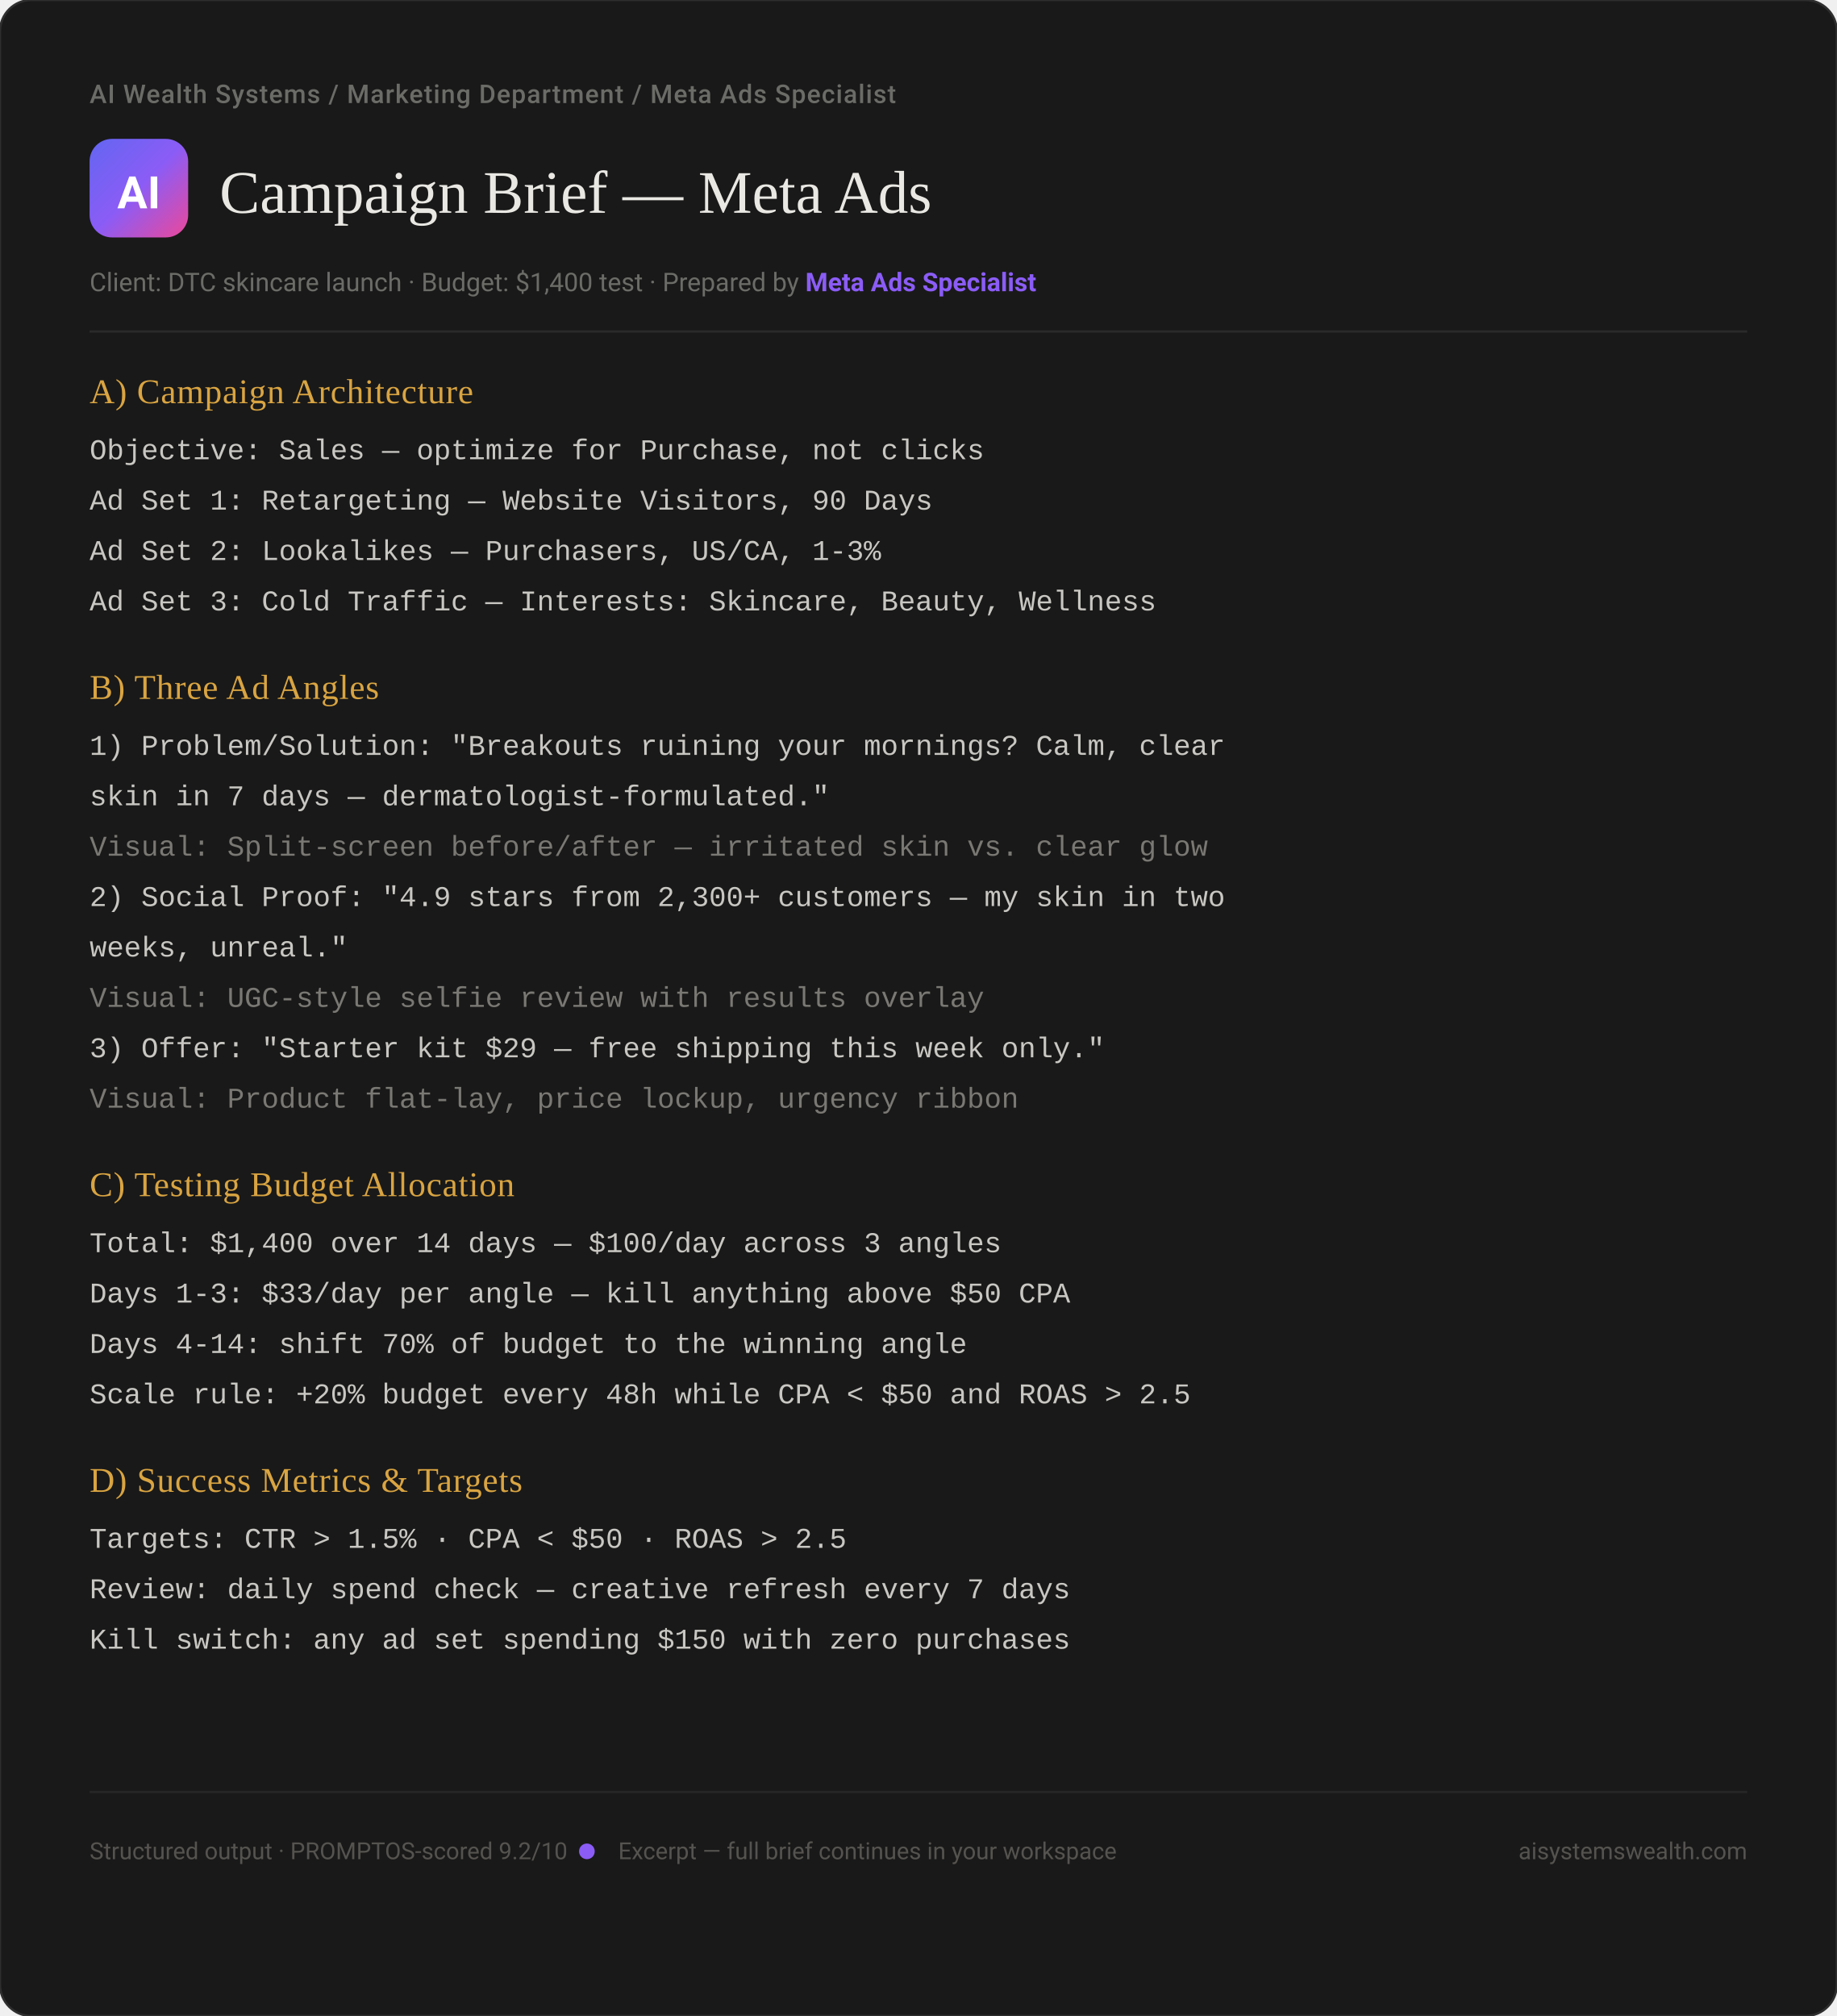
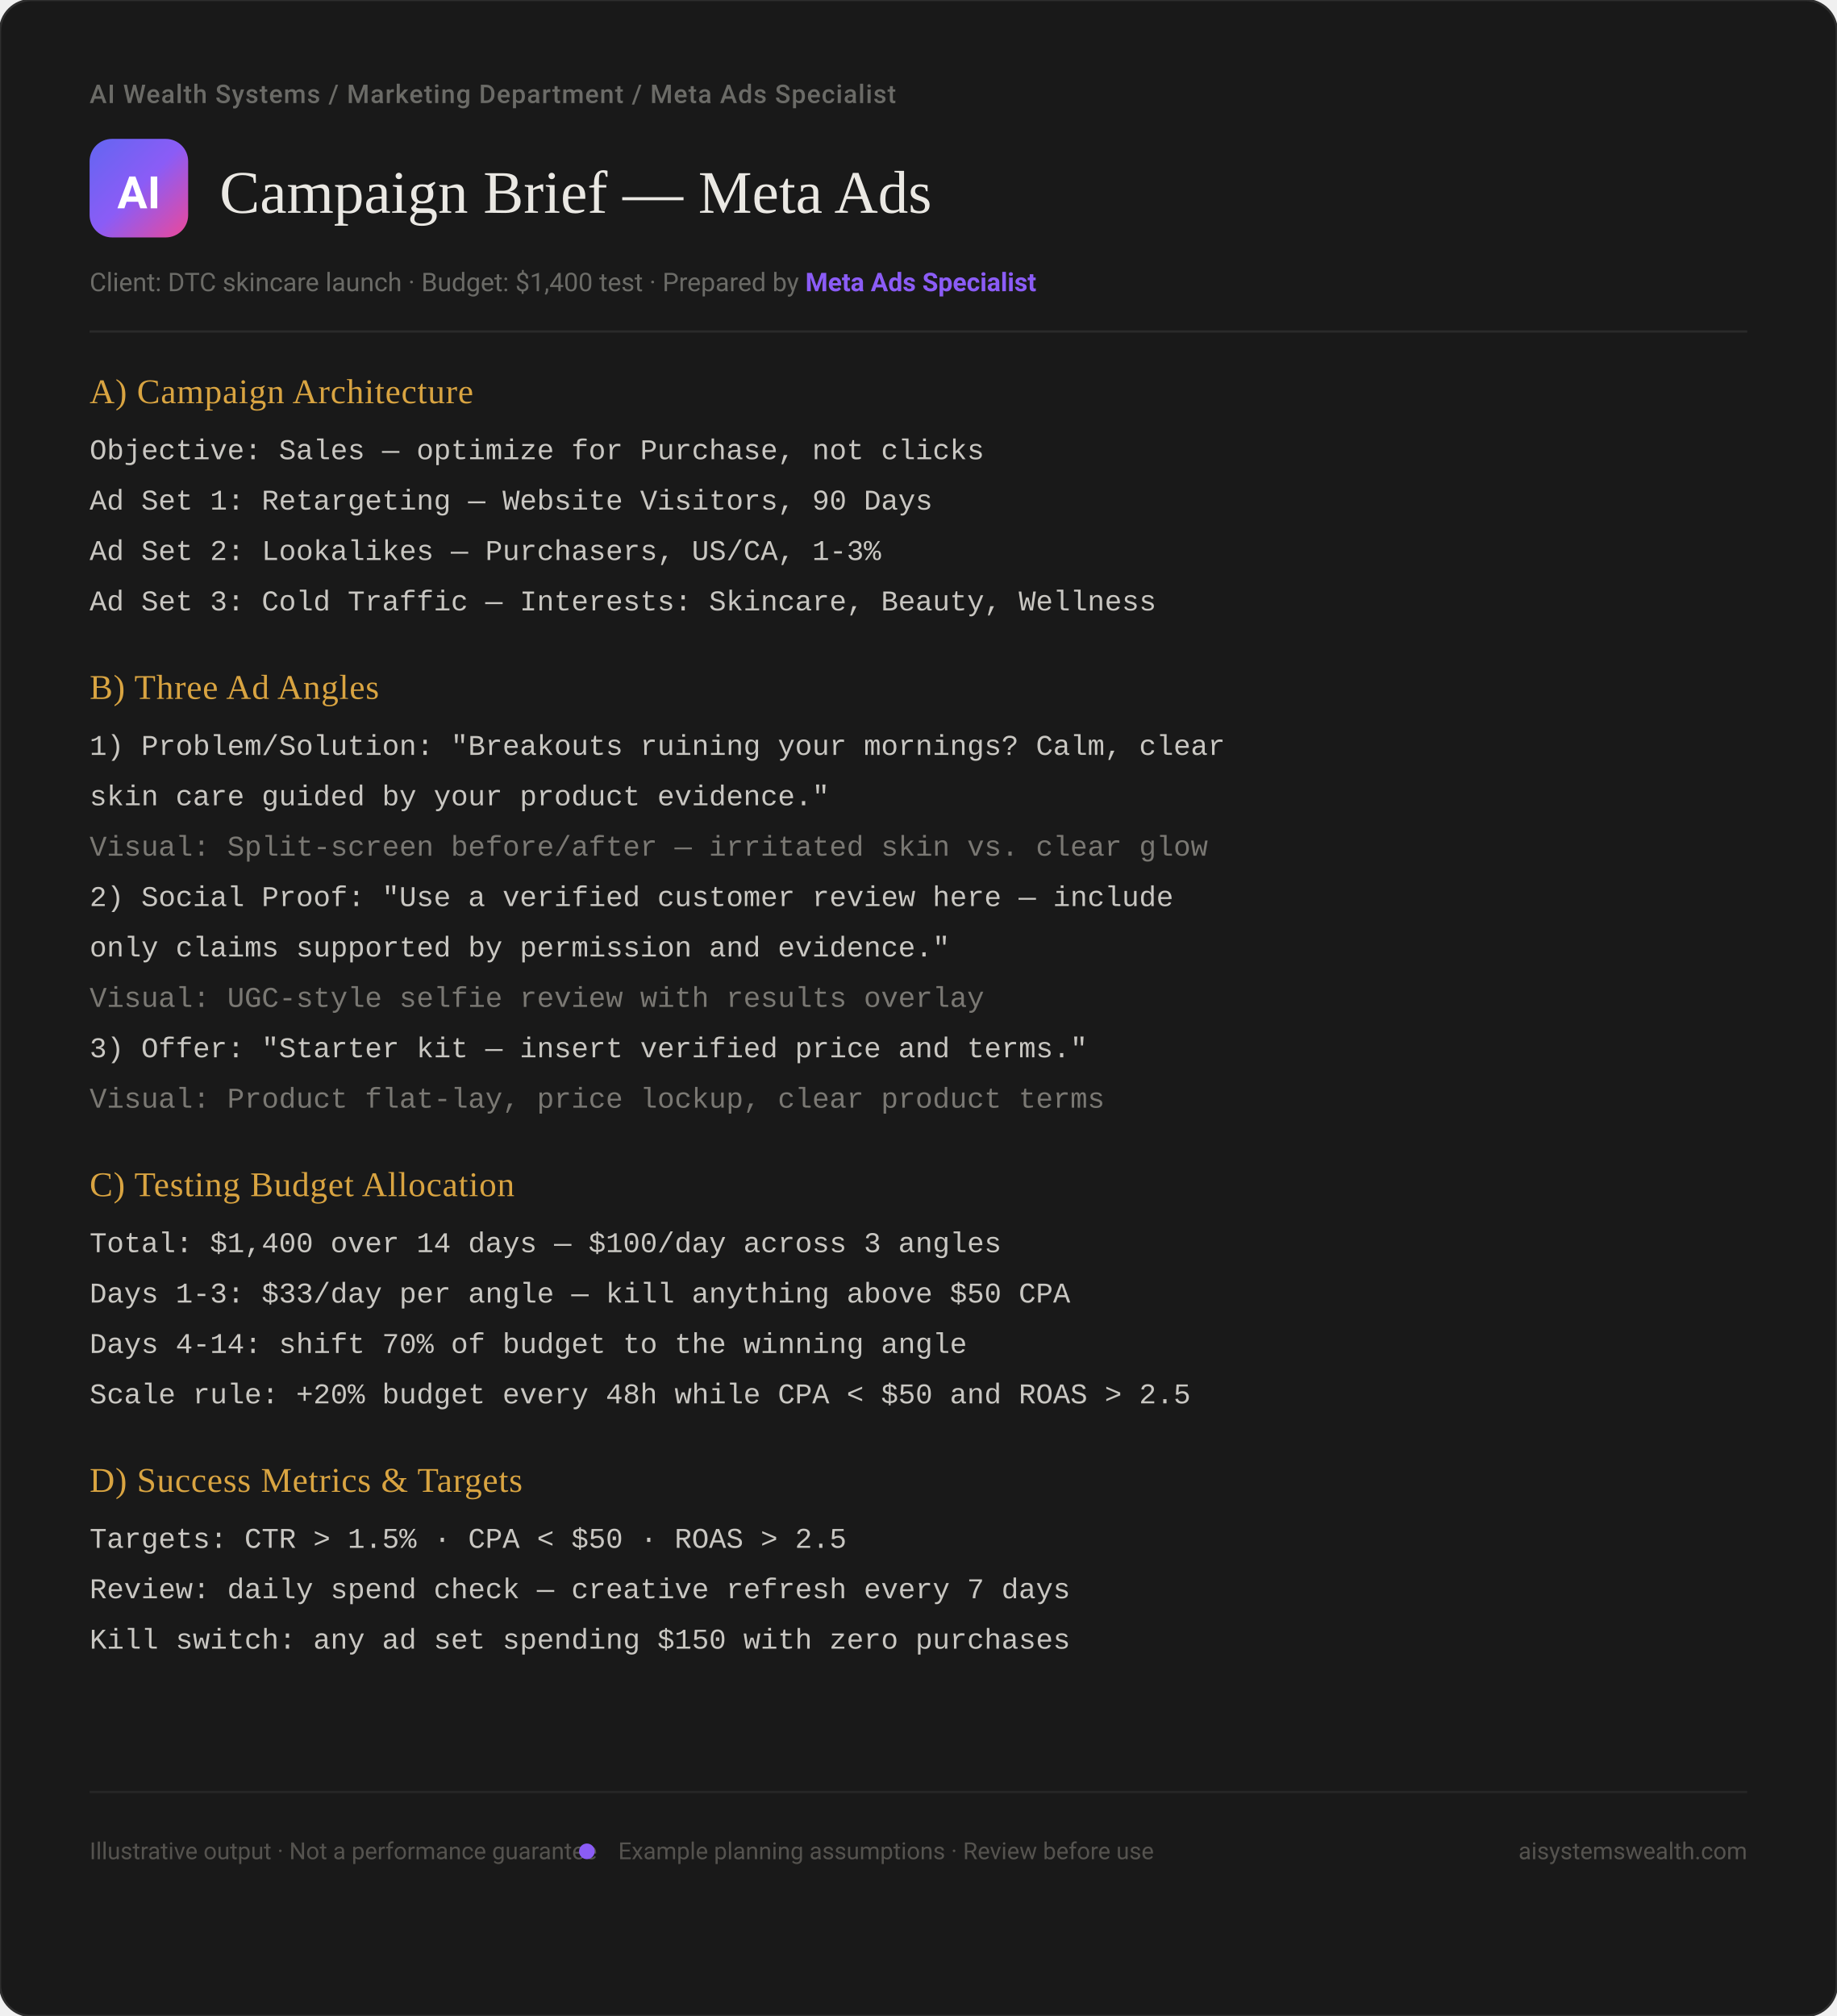
<svg xmlns="http://www.w3.org/2000/svg" viewBox="0 0 820 900" font-kerning="normal">
  <defs>
    <linearGradient id="g" x1="0" y1="0" x2="1" y2="1">
      <stop offset="0" stop-color="#6366F1" />
      <stop offset="0.5" stop-color="#8B5CF6" />
      <stop offset="1" stop-color="#EC4899" />
    </linearGradient>
  </defs>
  <rect width="820" height="900" rx="14" fill="#191919" stroke="#2e2e2e" />
  <text x="40" y="46" font-family="-apple-system,'Segoe UI',Roboto,Helvetica,Arial,sans-serif" font-size="11.5" fill="#6b6b67" font-weight="500" letter-spacing="0.4">AI Wealth Systems  /  Marketing Department  /  Meta Ads Specialist</text>
  <rect x="40" y="62" width="44" height="44" rx="10" fill="url(#g)" />
  <text x="62" y="93" font-family="-apple-system,'Segoe UI',Roboto,Helvetica,Arial,sans-serif" font-size="20" font-weight="700" fill="#fff" text-anchor="middle">AI</text>
  <text x="98" y="95" font-family="Georgia,'Times New Roman',serif" font-size="27" fill="#EAE8E3">Campaign Brief — Meta Ads</text>
  <text x="40" y="130" font-family="-apple-system,'Segoe UI',Roboto,Helvetica,Arial,sans-serif" font-size="11.5" fill="#6b6b67">Client: DTC skincare launch  ·  Budget: $1,400 test  ·  Prepared by <tspan fill="#8B5CF6" font-weight="600">Meta Ads Specialist</tspan>
  </text>
  <line x1="40" y1="148" x2="780" y2="148" stroke="#2a2a2a" />
  <text x="40" y="180" font-family="Georgia,'Times New Roman',serif" font-size="15.5" fill="#D9A441" letter-spacing="0.3">A) Campaign Architecture</text>
  <text x="40" y="205" font-family="'Courier New',Courier,monospace" font-size="12.8" fill="#C9C7C2">Objective:  Sales  —  optimize for Purchase, not clicks</text>
  <text x="40" y="227.5" font-family="'Courier New',Courier,monospace" font-size="12.8" fill="#C9C7C2">Ad Set 1:  Retargeting  —  Website Visitors, 90 Days</text>
  <text x="40" y="250.0" font-family="'Courier New',Courier,monospace" font-size="12.8" fill="#C9C7C2">Ad Set 2:  Lookalikes  —  Purchasers, US/CA, 1-3%</text>
  <text x="40" y="272.5" font-family="'Courier New',Courier,monospace" font-size="12.8" fill="#C9C7C2">Ad Set 3:  Cold Traffic  —  Interests: Skincare, Beauty, Wellness</text>
  <text x="40" y="312" font-family="Georgia,'Times New Roman',serif" font-size="15.5" fill="#D9A441" letter-spacing="0.3">B) Three Ad Angles</text>
  <text x="40" y="337" font-family="'Courier New',Courier,monospace" font-size="12.8" fill="#C9C7C2">1) Problem/Solution:  "Breakouts ruining your mornings? Calm, clear</text>
-   <text x="40" y="359.5" font-family="'Courier New',Courier,monospace" font-size="12.8" fill="#C9C7C2">   skin in 7 days — dermatologist-formulated."</text>
+   <text x="40" y="359.5" font-family="'Courier New',Courier,monospace" font-size="12.8" fill="#C9C7C2">   skin care guided by your product evidence."</text>
  <text x="40" y="382.0" font-family="'Courier New',Courier,monospace" font-size="12.8" fill="#7a7873">   Visual:  Split-screen before/after — irritated skin vs. clear glow</text>
-   <text x="40" y="404.5" font-family="'Courier New',Courier,monospace" font-size="12.8" fill="#C9C7C2">2) Social Proof:  "4.9 stars from 2,300+ customers — my skin in two</text>
-   <text x="40" y="427.0" font-family="'Courier New',Courier,monospace" font-size="12.8" fill="#C9C7C2">   weeks, unreal."</text>
+   <text x="40" y="404.5" font-family="'Courier New',Courier,monospace" font-size="12.8" fill="#C9C7C2">2) Social Proof:  "Use a verified customer review here — include</text>
+   <text x="40" y="427.0" font-family="'Courier New',Courier,monospace" font-size="12.8" fill="#C9C7C2">   only claims supported by permission and evidence."</text>
  <text x="40" y="449.5" font-family="'Courier New',Courier,monospace" font-size="12.8" fill="#7a7873">   Visual:  UGC-style selfie review with results overlay</text>
-   <text x="40" y="472.0" font-family="'Courier New',Courier,monospace" font-size="12.8" fill="#C9C7C2">3) Offer:  "Starter kit $29 — free shipping this week only."</text>
-   <text x="40" y="494.5" font-family="'Courier New',Courier,monospace" font-size="12.8" fill="#7a7873">   Visual:  Product flat-lay, price lockup, urgency ribbon</text>
+   <text x="40" y="472.0" font-family="'Courier New',Courier,monospace" font-size="12.8" fill="#C9C7C2">3) Offer:  "Starter kit — insert verified price and terms."</text>
+   <text x="40" y="494.5" font-family="'Courier New',Courier,monospace" font-size="12.8" fill="#7a7873">   Visual:  Product flat-lay, price lockup, clear product terms</text>
  <text x="40" y="534" font-family="Georgia,'Times New Roman',serif" font-size="15.5" fill="#D9A441" letter-spacing="0.3">C) Testing Budget Allocation</text>
  <text x="40" y="559" font-family="'Courier New',Courier,monospace" font-size="12.8" fill="#C9C7C2">Total:  $1,400 over 14 days  —  $100/day across 3 angles</text>
  <text x="40" y="581.5" font-family="'Courier New',Courier,monospace" font-size="12.8" fill="#C9C7C2">Days 1-3:  $33/day per angle  —  kill anything above $50 CPA</text>
  <text x="40" y="604.0" font-family="'Courier New',Courier,monospace" font-size="12.8" fill="#C9C7C2">Days 4-14:  shift 70% of budget to the winning angle</text>
  <text x="40" y="626.5" font-family="'Courier New',Courier,monospace" font-size="12.8" fill="#C9C7C2">Scale rule:  +20% budget every 48h while CPA &lt; $50 and ROAS &gt; 2.5</text>
  <text x="40" y="666" font-family="Georgia,'Times New Roman',serif" font-size="15.5" fill="#D9A441" letter-spacing="0.3">D) Success Metrics &amp; Targets</text>
  <text x="40" y="691" font-family="'Courier New',Courier,monospace" font-size="12.8" fill="#C9C7C2">Targets:  CTR &gt; 1.5%   ·   CPA &lt; $50   ·   ROAS &gt; 2.5</text>
  <text x="40" y="713.5" font-family="'Courier New',Courier,monospace" font-size="12.8" fill="#C9C7C2">Review:  daily spend check  —  creative refresh every 7 days</text>
  <text x="40" y="736.0" font-family="'Courier New',Courier,monospace" font-size="12.8" fill="#C9C7C2">Kill switch:  any ad set spending $150 with zero purchases</text>
  <line x1="40" y1="800" x2="780" y2="800" stroke="#262626" />
-   <text x="40" y="830" font-family="-apple-system,'Segoe UI',Roboto,Helvetica,Arial,sans-serif" font-size="10.5" fill="#55534f">Structured output · PROMPTOS-scored 9.2/10</text>
+   <text x="40" y="830" font-family="-apple-system,'Segoe UI',Roboto,Helvetica,Arial,sans-serif" font-size="10.5" fill="#55534f">Illustrative output · Not a performance guarantee</text>
  <circle cx="262" cy="826.5" r="3.5" fill="#8B5CF6" />
-   <text x="276" y="830" font-family="-apple-system,'Segoe UI',Roboto,Helvetica,Arial,sans-serif" font-size="10.5" fill="#55534f">Excerpt — full brief continues in your workspace</text>
+   <text x="276" y="830" font-family="-apple-system,'Segoe UI',Roboto,Helvetica,Arial,sans-serif" font-size="10.5" fill="#55534f">Example planning assumptions · Review before use</text>
  <text x="780" y="830" font-family="-apple-system,'Segoe UI',Roboto,Helvetica,Arial,sans-serif" font-size="10.5" fill="#55534f" text-anchor="end">aisystemswealth.com</text>
</svg>
